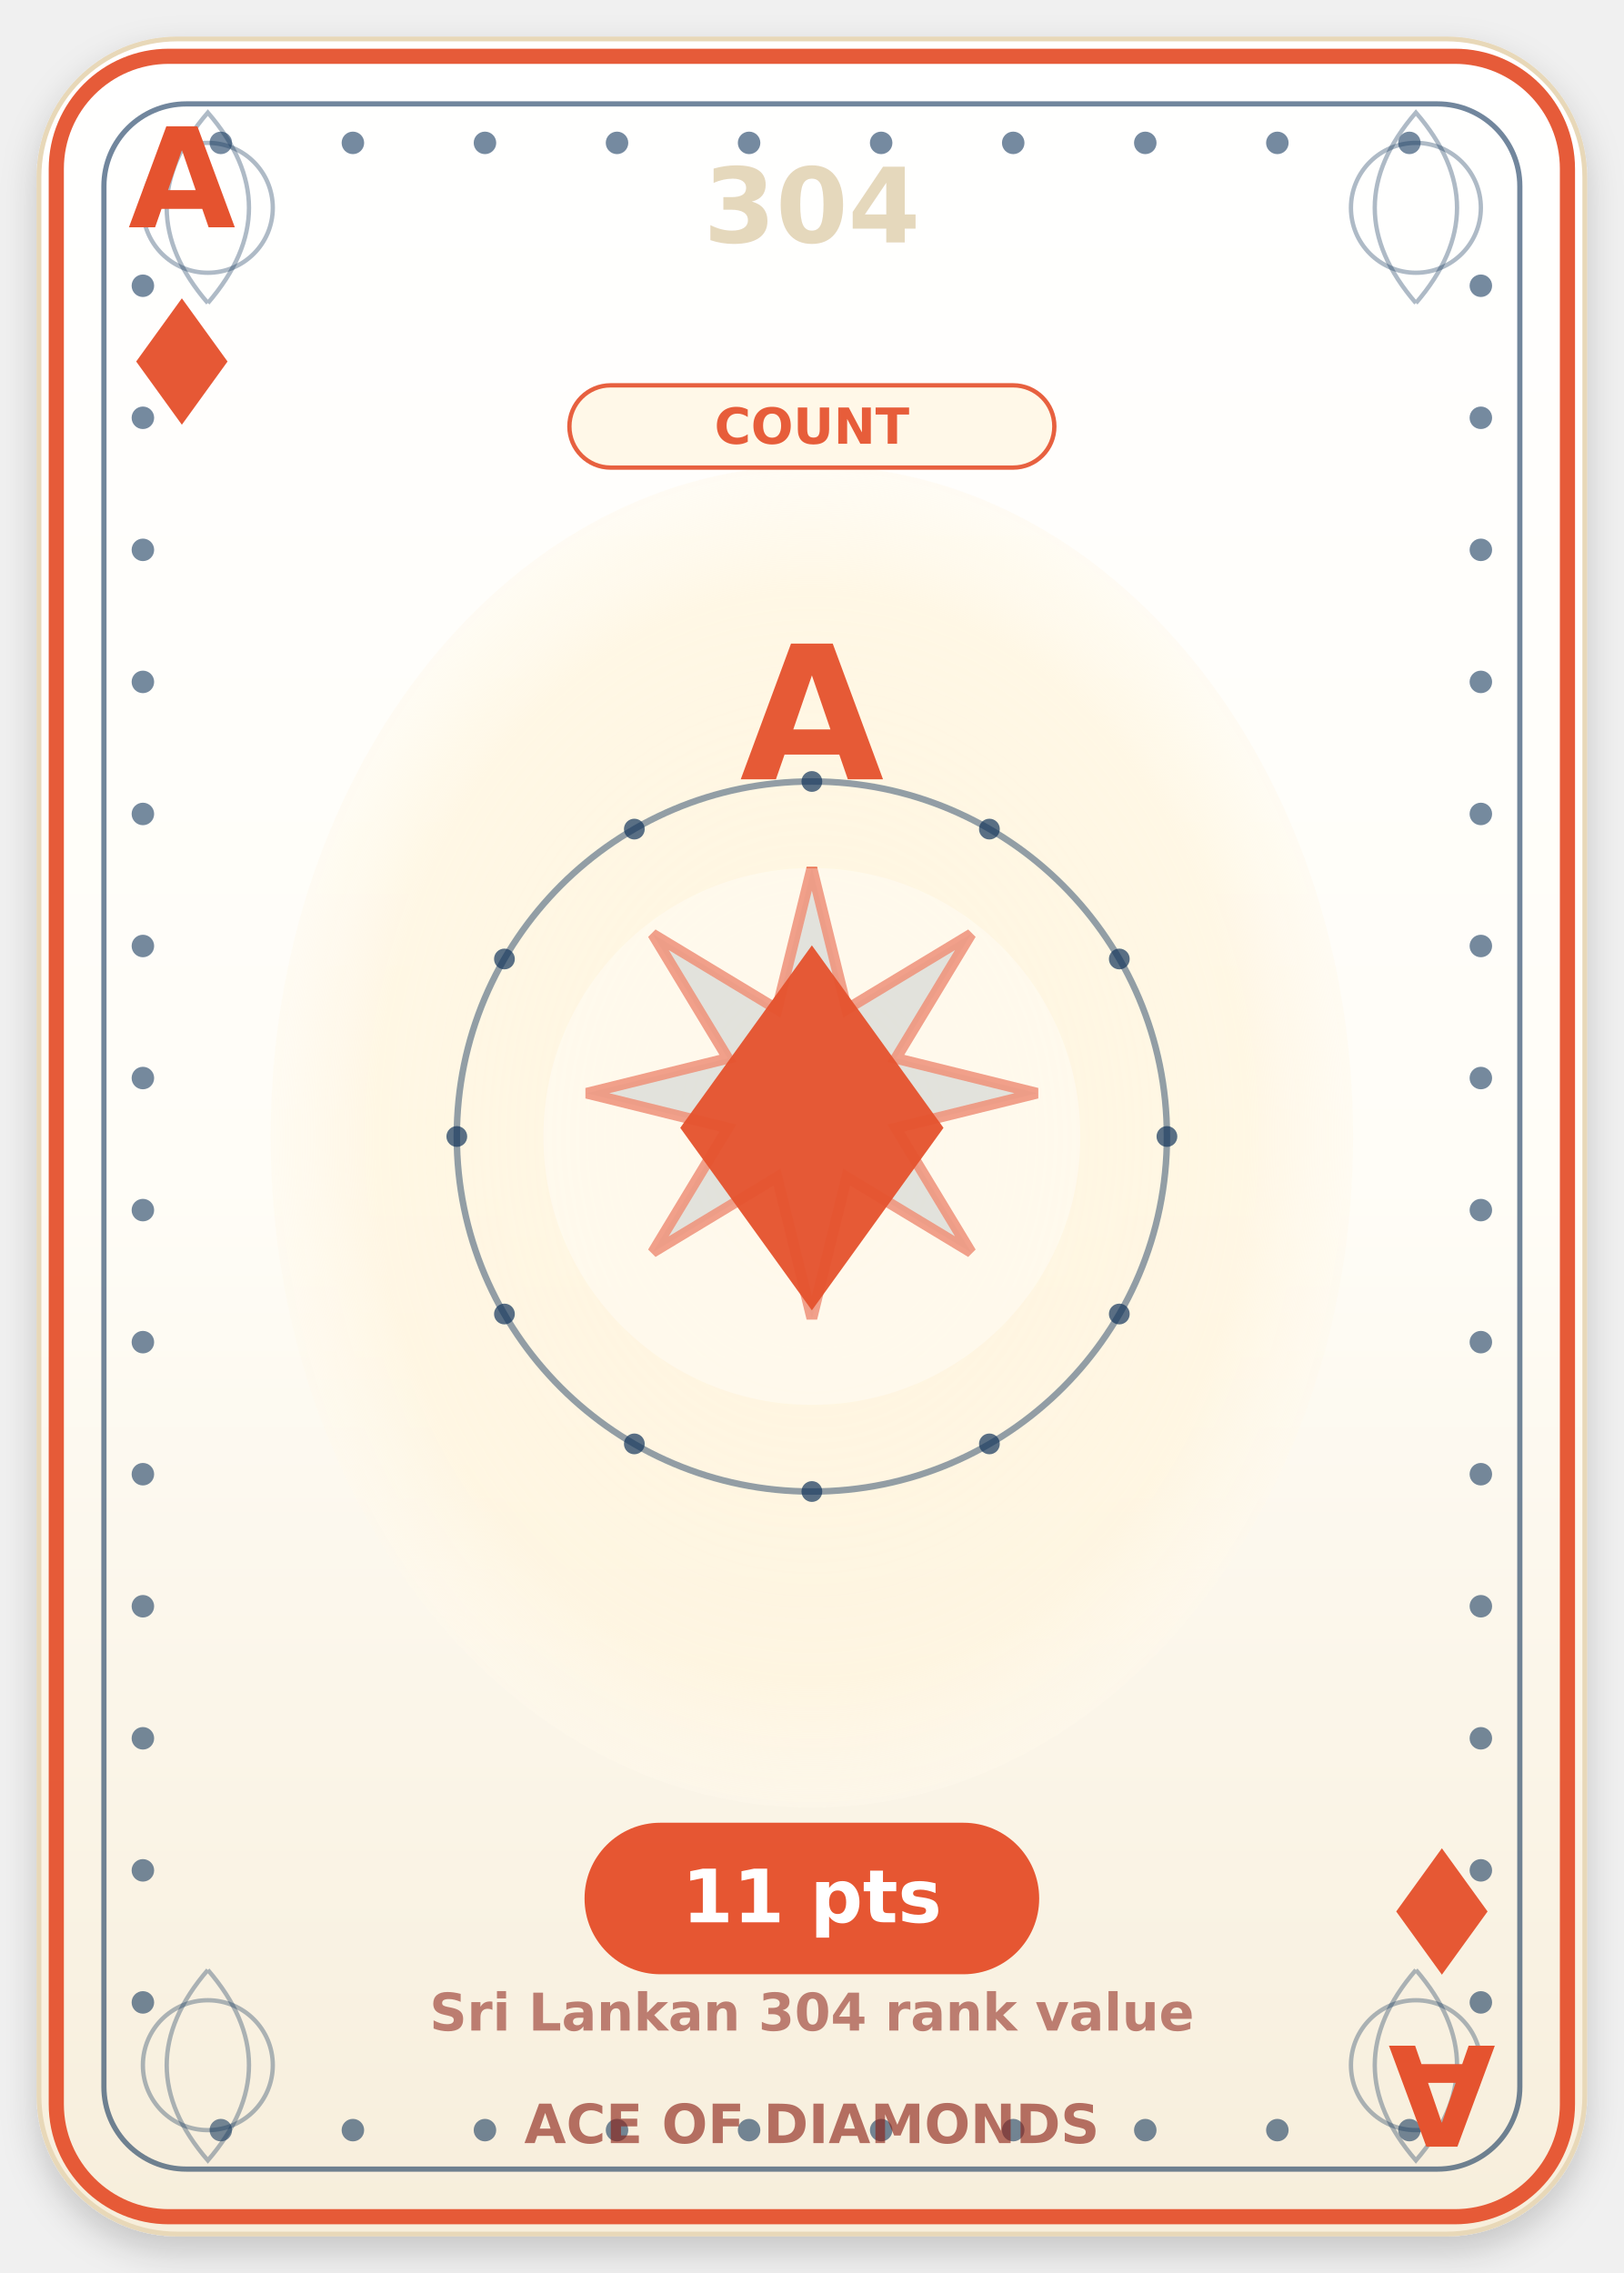
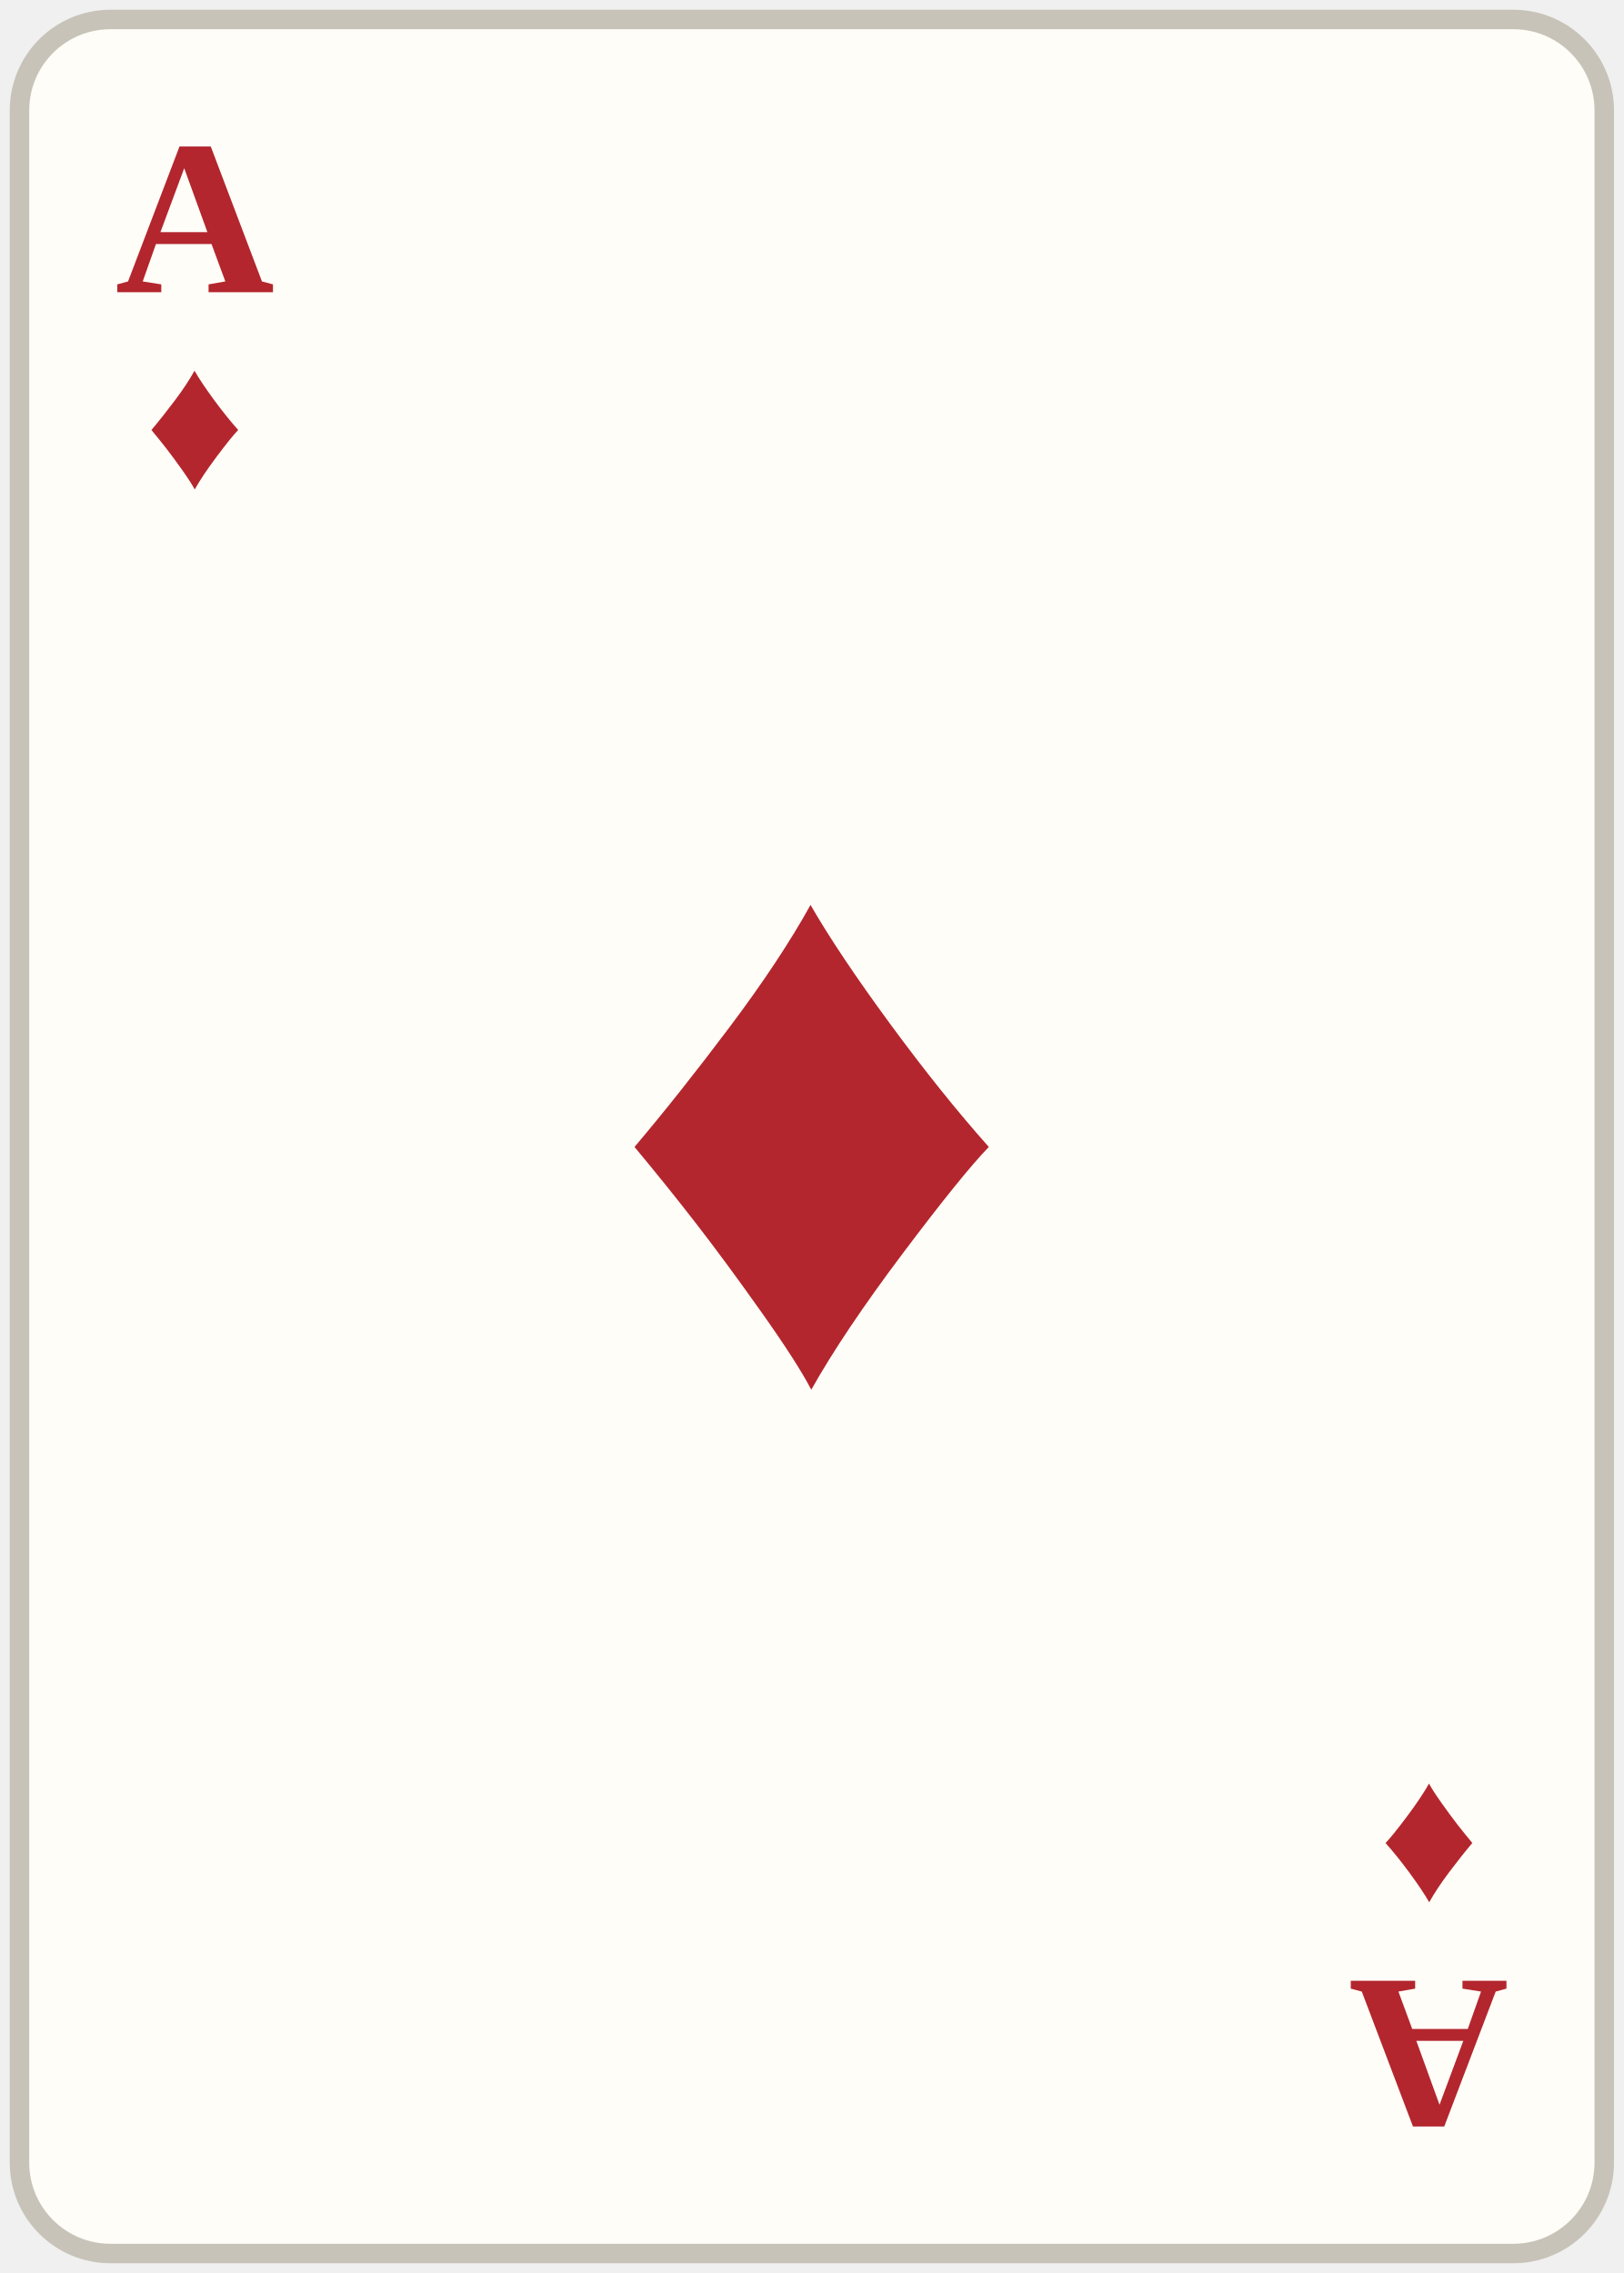
- <svg xmlns="http://www.w3.org/2000/svg" width="750" height="1050" viewBox="0 0 750 1050">
-   <defs>
-     <linearGradient id="faceGrad" x1="0" x2="0" y1="0" y2="1">
-       <stop offset="0%" stop-color="#FFFFFF" />
-       <stop offset="52%" stop-color="#FFFDF7" />
-       <stop offset="100%" stop-color="#F7EEDB" />
-     </linearGradient>
-     <radialGradient id="softMedallion" cx="50%" cy="50%" r="65%">
-       <stop offset="0%" stop-color="#FFF5DF" stop-opacity="0.97" />
-       <stop offset="62%" stop-color="#FFF5DF" stop-opacity="0.78" />
-       <stop offset="100%" stop-color="#FFFFFF" stop-opacity="0" />
-     </radialGradient>
-     <filter id="shadow" x="-10%" y="-10%" width="120%" height="120%">
-       <feDropShadow dx="0" dy="7" stdDeviation="8" flood-color="#000000" flood-opacity="0.18" />
-     </filter>
-   </defs>
-   <g filter="url(#shadow)">
-     <rect x="18" y="18" width="714" height="1014" rx="64" ry="64" fill="url(#faceGrad)" stroke="#E8D8B8" stroke-width="2.2" />
+ <svg xmlns="http://www.w3.org/2000/svg" width="500" height="700" viewBox="0 0 500 700">
+   <rect x="6" y="6" width="488" height="688" rx="28" fill="#fffdf8" stroke="#c8c3b8" stroke-width="6" />
+   <g fill="#b3262d" text-anchor="middle" font-family="Georgia, 'Times New Roman', serif">
+     <text x="60" y="90" font-size="68" font-weight="700">A</text>
+     <text x="60" y="150" font-size="60">♦</text>
  </g>
-   <ellipse cx="375.0" cy="525.0" rx="250" ry="310" fill="url(#softMedallion)" />
-   <rect x="26" y="26" width="698" height="998" rx="52" ry="52" fill="none" stroke="#E5532F" stroke-width="7" opacity="0.95" />
-   <rect x="48" y="48" width="654" height="954" rx="38" ry="38" fill="none" stroke="#12355B" stroke-width="2.4" opacity="0.6" />
-   <circle cx="102.0" cy="66.0" r="5.2" fill="#12355B" opacity="0.58" />
-   <circle cx="102.0" cy="984.0" r="5.2" fill="#12355B" opacity="0.58" />
-   <circle cx="163.0" cy="66.0" r="5.2" fill="#12355B" opacity="0.58" />
-   <circle cx="163.0" cy="984.0" r="5.2" fill="#12355B" opacity="0.58" />
-   <circle cx="224.0" cy="66.0" r="5.2" fill="#12355B" opacity="0.58" />
-   <circle cx="224.0" cy="984.0" r="5.2" fill="#12355B" opacity="0.58" />
-   <circle cx="285.0" cy="66.0" r="5.2" fill="#12355B" opacity="0.58" />
-   <circle cx="285.0" cy="984.0" r="5.2" fill="#12355B" opacity="0.58" />
-   <circle cx="346.0" cy="66.0" r="5.2" fill="#12355B" opacity="0.58" />
-   <circle cx="346.0" cy="984.0" r="5.2" fill="#12355B" opacity="0.58" />
-   <circle cx="407.0" cy="66.0" r="5.2" fill="#12355B" opacity="0.58" />
-   <circle cx="407.0" cy="984.0" r="5.2" fill="#12355B" opacity="0.58" />
-   <circle cx="468.0" cy="66.0" r="5.2" fill="#12355B" opacity="0.58" />
-   <circle cx="468.0" cy="984.0" r="5.2" fill="#12355B" opacity="0.58" />
-   <circle cx="529.0" cy="66.0" r="5.2" fill="#12355B" opacity="0.58" />
-   <circle cx="529.0" cy="984.0" r="5.2" fill="#12355B" opacity="0.58" />
-   <circle cx="590.0" cy="66.0" r="5.2" fill="#12355B" opacity="0.58" />
-   <circle cx="590.0" cy="984.0" r="5.2" fill="#12355B" opacity="0.58" />
-   <circle cx="651.0" cy="66.0" r="5.2" fill="#12355B" opacity="0.58" />
-   <circle cx="651.0" cy="984.0" r="5.2" fill="#12355B" opacity="0.58" />
-   <circle cx="66.0" cy="132.0" r="5.2" fill="#12355B" opacity="0.58" />
-   <circle cx="684.0" cy="132.0" r="5.2" fill="#12355B" opacity="0.58" />
-   <circle cx="66.0" cy="193.0" r="5.2" fill="#12355B" opacity="0.58" />
-   <circle cx="684.0" cy="193.0" r="5.2" fill="#12355B" opacity="0.58" />
-   <circle cx="66.0" cy="254.0" r="5.2" fill="#12355B" opacity="0.58" />
-   <circle cx="684.0" cy="254.0" r="5.2" fill="#12355B" opacity="0.58" />
-   <circle cx="66.0" cy="315.0" r="5.2" fill="#12355B" opacity="0.58" />
-   <circle cx="684.0" cy="315.0" r="5.2" fill="#12355B" opacity="0.58" />
-   <circle cx="66.0" cy="376.0" r="5.2" fill="#12355B" opacity="0.58" />
-   <circle cx="684.0" cy="376.0" r="5.2" fill="#12355B" opacity="0.58" />
-   <circle cx="66.0" cy="437.0" r="5.2" fill="#12355B" opacity="0.58" />
-   <circle cx="684.0" cy="437.0" r="5.2" fill="#12355B" opacity="0.58" />
-   <circle cx="66.0" cy="498.0" r="5.2" fill="#12355B" opacity="0.58" />
-   <circle cx="684.0" cy="498.0" r="5.2" fill="#12355B" opacity="0.58" />
-   <circle cx="66.0" cy="559.0" r="5.2" fill="#12355B" opacity="0.58" />
-   <circle cx="684.0" cy="559.0" r="5.2" fill="#12355B" opacity="0.58" />
-   <circle cx="66.0" cy="620.0" r="5.2" fill="#12355B" opacity="0.58" />
-   <circle cx="684.0" cy="620.0" r="5.2" fill="#12355B" opacity="0.58" />
-   <circle cx="66.0" cy="681.0" r="5.2" fill="#12355B" opacity="0.58" />
-   <circle cx="684.0" cy="681.0" r="5.2" fill="#12355B" opacity="0.58" />
-   <circle cx="66.0" cy="742.0" r="5.2" fill="#12355B" opacity="0.58" />
-   <circle cx="684.0" cy="742.0" r="5.2" fill="#12355B" opacity="0.58" />
-   <circle cx="66.0" cy="803.0" r="5.2" fill="#12355B" opacity="0.58" />
-   <circle cx="684.0" cy="803.0" r="5.2" fill="#12355B" opacity="0.58" />
-   <circle cx="66.0" cy="864.0" r="5.2" fill="#12355B" opacity="0.58" />
-   <circle cx="684.0" cy="864.0" r="5.2" fill="#12355B" opacity="0.58" />
-   <circle cx="66.0" cy="925.0" r="5.2" fill="#12355B" opacity="0.58" />
-   <circle cx="684.0" cy="925.0" r="5.2" fill="#12355B" opacity="0.58" />
-   <circle cx="654.0" cy="954.0" r="30" fill="none" stroke="#12355B" stroke-width="2" opacity="0.34" />
-   <path d="M 654.0 910.0 Q 616.0 954.0 654.0 998.0 Q 692.0 954.0 654.0 910.0" fill="none" stroke="#12355B" stroke-width="2" opacity="0.34" />
-   <circle cx="654.0" cy="96.0" r="30" fill="none" stroke="#12355B" stroke-width="2" opacity="0.34" />
-   <path d="M 654.0 140.0 Q 616.0 96.0 654.0 52.0 Q 692.0 96.0 654.0 140.0" fill="none" stroke="#12355B" stroke-width="2" opacity="0.34" />
-   <circle cx="96.0" cy="954.0" r="30" fill="none" stroke="#12355B" stroke-width="2" opacity="0.34" />
-   <path d="M 96.0 910.0 Q 134.0 954.0 96.0 998.0 Q 58.0 954.0 96.0 910.0" fill="none" stroke="#12355B" stroke-width="2" opacity="0.34" />
-   <circle cx="96.0" cy="96.0" r="30" fill="none" stroke="#12355B" stroke-width="2" opacity="0.34" />
-   <path d="M 96.0 140.0 Q 134.0 96.0 96.0 52.0 Q 58.0 96.0 96.0 140.0" fill="none" stroke="#12355B" stroke-width="2" opacity="0.34" />
-   <g transform="rotate(0 84 123)">
-     <text x="84" y="105" font-family="DejaVu Sans, Arial, sans-serif" font-size="64" font-weight="900" text-anchor="middle" fill="#E5532F">A</text>
-     <polygon points="84.0,137.8 105.1,167.0 84.0,196.2 62.9,167.0" fill="#E5532F" opacity="0.970" />
+   <g transform="rotate(180 250 350)" fill="#b3262d" text-anchor="middle" font-family="Georgia, 'Times New Roman', serif">
+     <text x="60" y="90" font-size="68" font-weight="700">A</text>
+     <text x="60" y="150" font-size="60">♦</text>
  </g>
-   <g transform="rotate(180 666 927)">
-     <text x="666" y="909" font-family="DejaVu Sans, Arial, sans-serif" font-size="64" font-weight="900" text-anchor="middle" fill="#E5532F">A</text>
-     <polygon points="666.0,941.8 687.1,971.0 666.0,1000.2 644.9,971.0" fill="#E5532F" opacity="0.970" />
-   </g>
-   <text x="375.0" y="112" font-family="DejaVu Sans, Arial, sans-serif" font-size="48" font-weight="900" text-anchor="middle" fill="#B58E43" opacity="0.35">304</text>
-   <rect x="263.0" y="178" width="224" height="38" rx="19" ry="19" fill="#FFF7E6" stroke="#E5532F" stroke-width="2" opacity="0.92" />
-   <text x="375.0" y="205" font-family="DejaVu Sans, Arial, sans-serif" font-size="23" font-weight="800" text-anchor="middle" fill="#E5532F" opacity="0.94">COUNT</text>
-   <polygon points="375.0,401.0 391.1,466.2 448.5,431.5 413.8,488.9 479.0,505.0 413.8,521.1 448.5,578.5 391.1,543.8 375.0,609.0 358.9,543.8 301.5,578.5 336.2,521.1 271.0,505.0 336.2,488.9 301.5,431.5 358.9,466.2" fill="#12355B" opacity="0.19" />
-   <polygon points="375.0,401.0 391.1,466.2 448.5,431.5 413.8,488.9 479.0,505.0 413.8,521.1 448.5,578.5 391.1,543.8 375.0,609.0 358.9,543.8 301.5,578.5 336.2,521.1 271.0,505.0 336.2,488.9 301.5,431.5 358.9,466.2" fill="none" stroke="#E5532F" stroke-width="5" opacity="0.86" />
-   <circle cx="375.0" cy="525.0" r="164" fill="none" stroke="#12355B" stroke-width="3" opacity="0.46" />
-   <circle cx="375.0" cy="525.0" r="124" fill="#FFFFFF" opacity="0.36" />
-   <circle cx="539.0" cy="525.0" r="4.8" fill="#12355B" opacity="0.70" />
-   <circle cx="517.0" cy="607.0" r="4.8" fill="#12355B" opacity="0.70" />
-   <circle cx="457.0" cy="667.0" r="4.8" fill="#12355B" opacity="0.70" />
-   <circle cx="375.0" cy="689.0" r="4.8" fill="#12355B" opacity="0.70" />
-   <circle cx="293.0" cy="667.0" r="4.8" fill="#12355B" opacity="0.70" />
-   <circle cx="233.0" cy="607.0" r="4.8" fill="#12355B" opacity="0.70" />
-   <circle cx="211.0" cy="525.0" r="4.8" fill="#12355B" opacity="0.70" />
-   <circle cx="233.0" cy="443.0" r="4.8" fill="#12355B" opacity="0.70" />
-   <circle cx="293.0" cy="383.0" r="4.8" fill="#12355B" opacity="0.70" />
-   <circle cx="375.0" cy="361.0" r="4.8" fill="#12355B" opacity="0.70" />
-   <circle cx="457.0" cy="383.0" r="4.8" fill="#12355B" opacity="0.70" />
-   <circle cx="517.0" cy="443.0" r="4.8" fill="#12355B" opacity="0.70" />
-   <polygon points="375.0,436.7 435.8,521.0 375.0,605.3 314.2,521.0" fill="#E5532F" opacity="0.960" />
-   <text x="375.0" y="360" font-family="DejaVu Sans, Arial, sans-serif" font-size="86" font-weight="900" text-anchor="middle" fill="#E5532F" opacity="0.96">A</text>
-   <rect x="270.0" y="842" width="210" height="70" rx="35" ry="35" fill="#E5532F" opacity="0.98" />
-   <text x="375.0" y="888" font-family="DejaVu Sans, Arial, sans-serif" font-size="34" font-weight="800" text-anchor="middle" fill="#FFFFFF">11 pts</text>
-   <text x="375.0" y="938" font-family="DejaVu Sans, Arial, sans-serif" font-size="24" font-weight="600" text-anchor="middle" fill="#8B1E14" opacity="0.55">Sri Lankan 304 rank value</text>
-   <text x="375.0" y="990" font-family="DejaVu Sans, Arial, sans-serif" font-size="25" font-weight="700" text-anchor="middle" fill="#8B1E14" opacity="0.62">ACE OF DIAMONDS</text>
+   <text x="250" y="425" fill="#b3262d" text-anchor="middle" font-family="Georgia, 'Times New Roman', serif" font-size="245">♦</text>
</svg>
